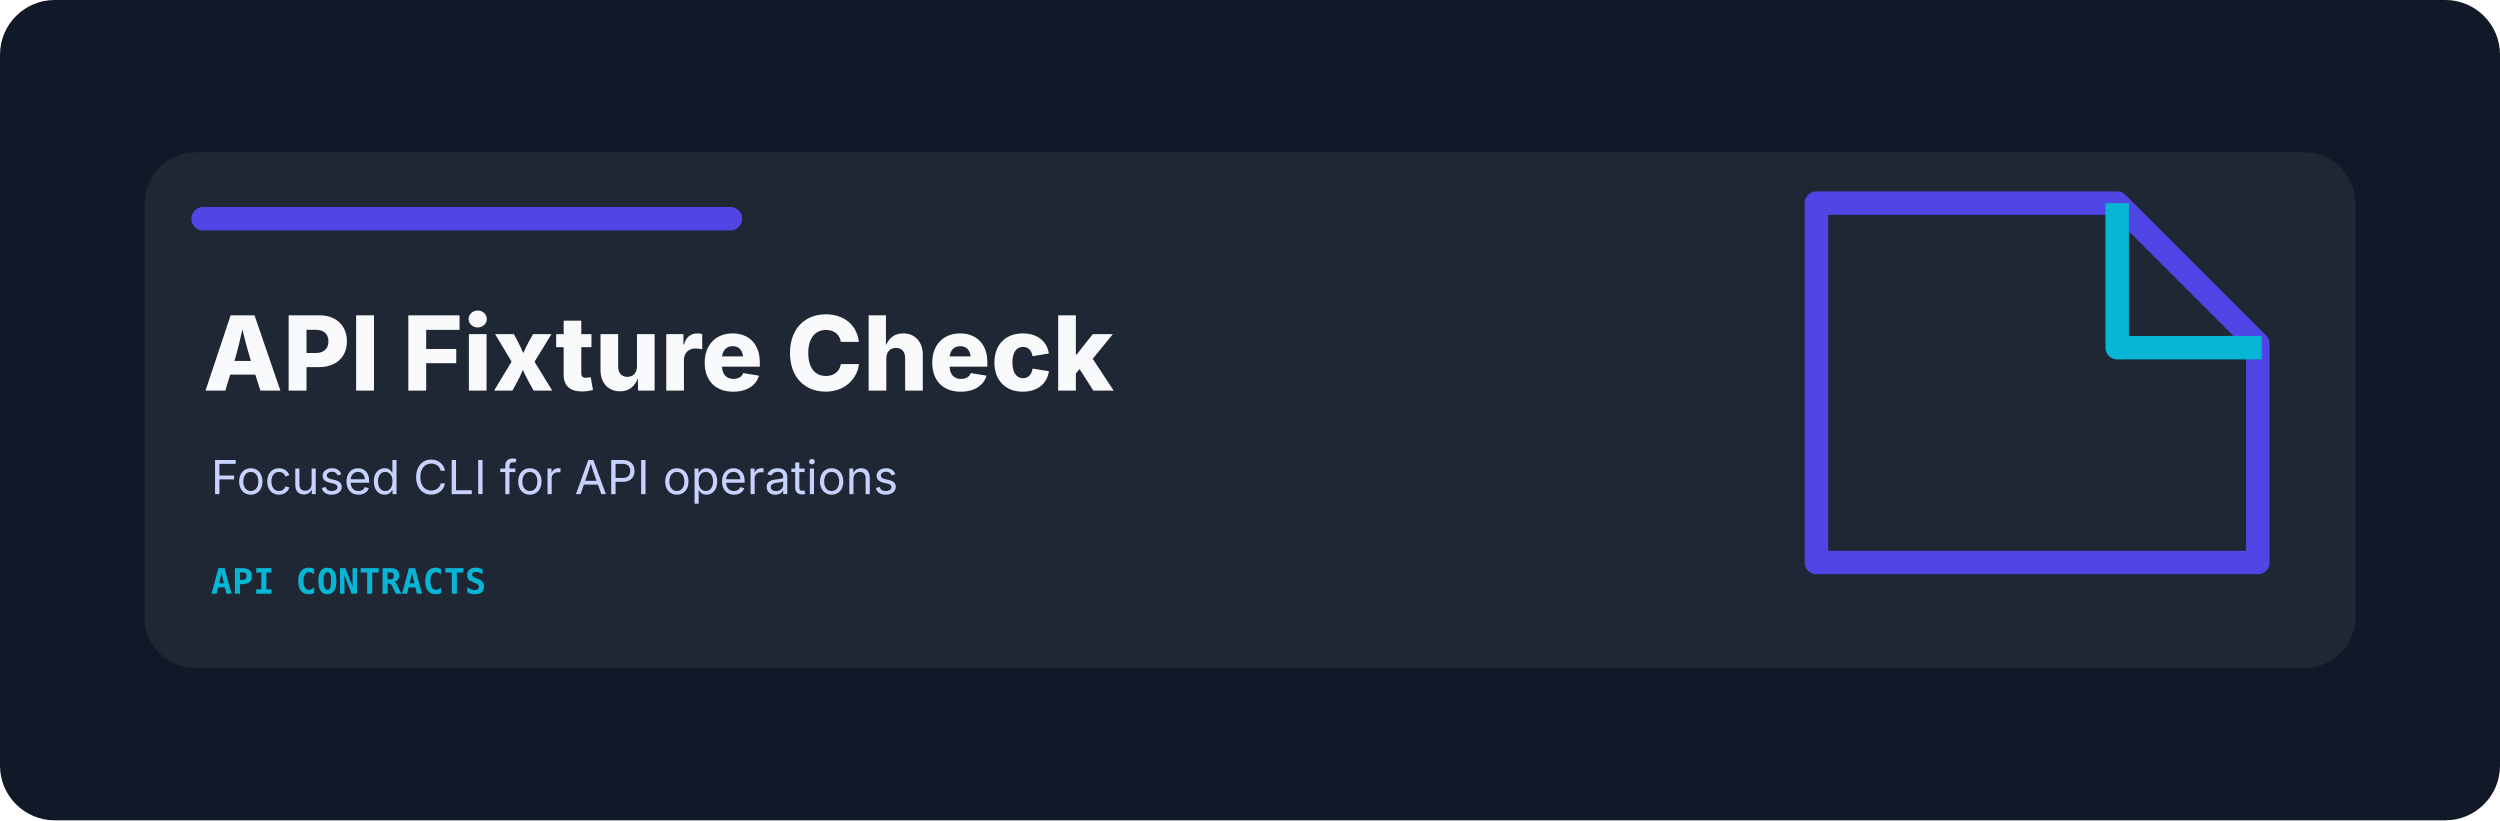
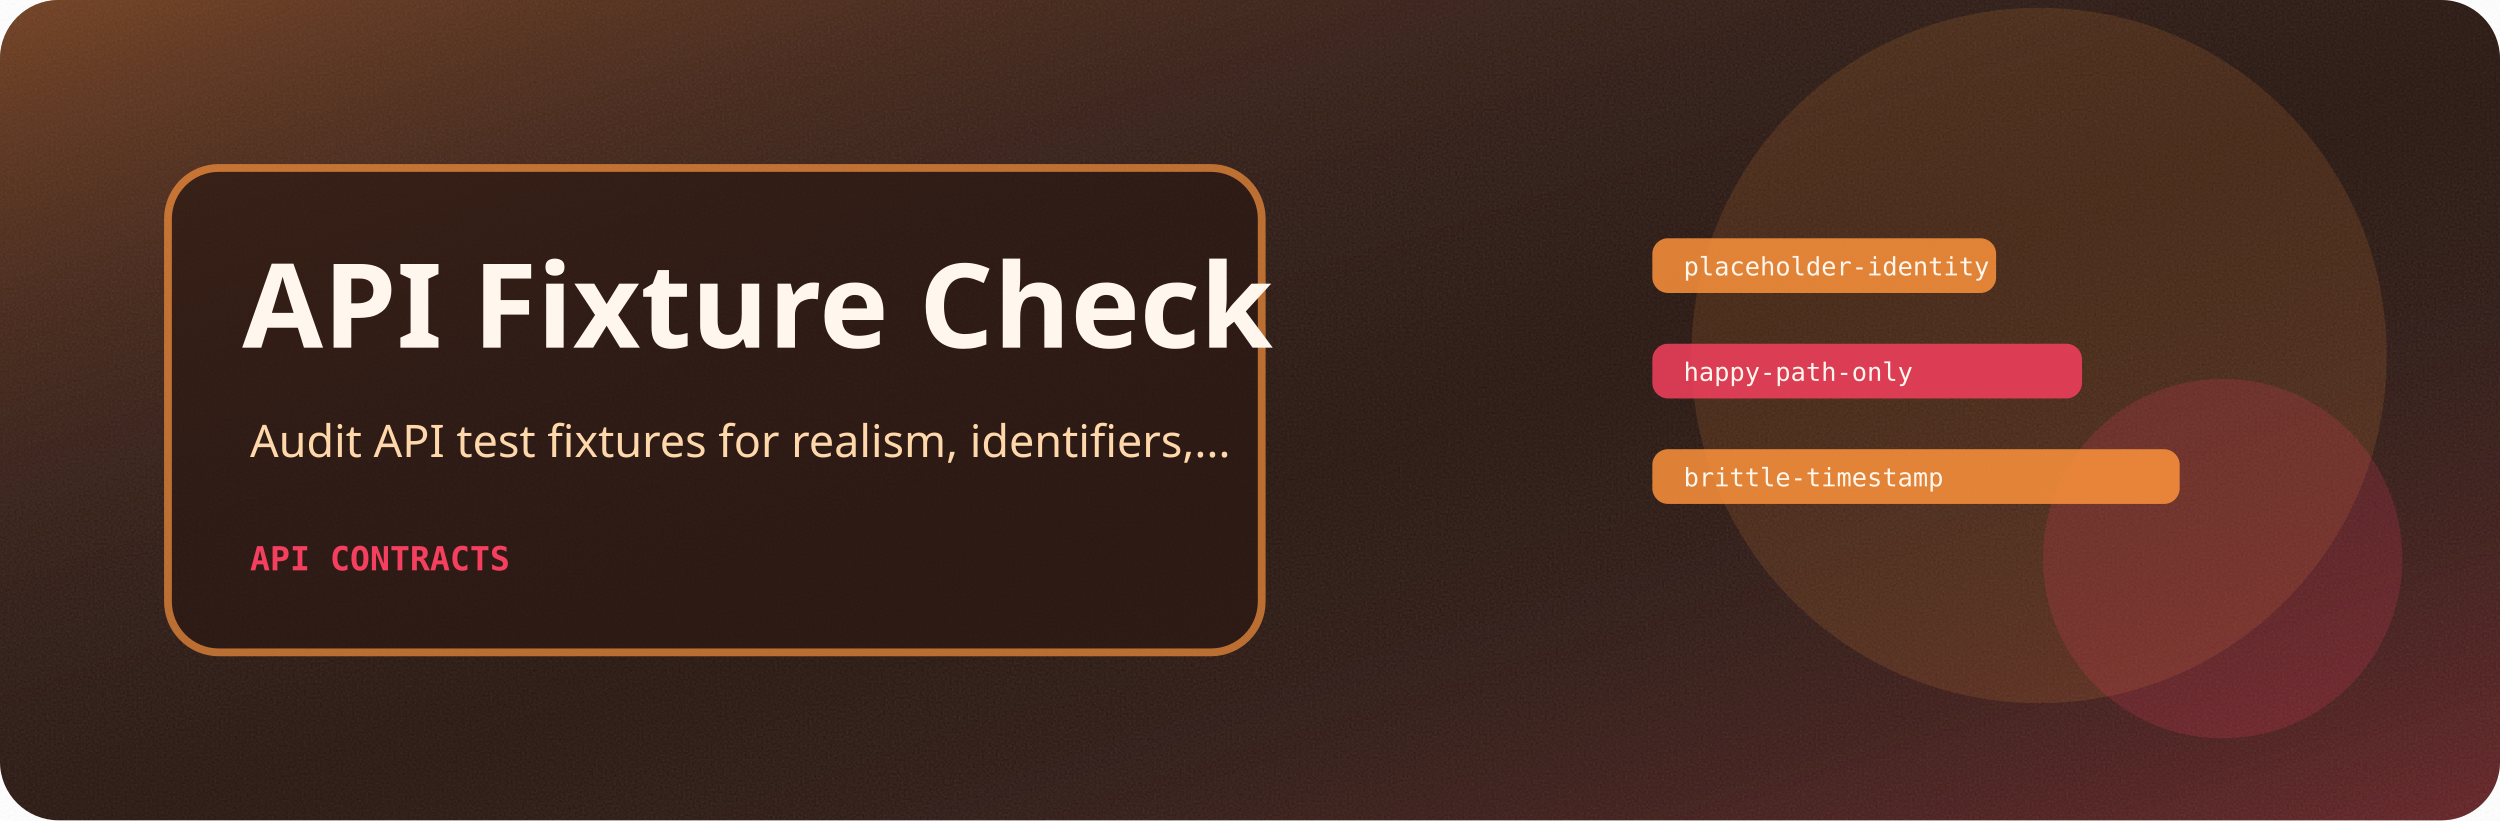
<svg xmlns="http://www.w3.org/2000/svg" width="1280" height="420" viewBox="0 0 1280 420" fill="none" role="img" aria-label="API Fixture Check cover">
-   <rect width="1280" height="420" rx="28" fill="#111827" />
-   <rect x="74" y="78" width="1132" height="264" rx="26" fill="#f8fafc" opacity=".06" />
-   <path d="M104 112h270" stroke="#4f46e5" stroke-width="12" stroke-linecap="round" />
-   <text x="104" y="200" fill="#f8fafc" font-family="Inter, ui-sans-serif, system-ui" font-size="53" font-weight="800">API Fixture Check</text>
-   <text x="108" y="253" fill="#c7d2fe" font-family="Inter, ui-sans-serif, system-ui" font-size="24">Focused CLI for API operations</text>
-   <text x="108" y="304" fill="#06b6d4" font-family="ui-monospace, SFMono-Regular, Menlo, monospace" font-size="18" font-weight="700">API CONTRACTS</text>
-   <path d="M930 104h154l72 72v112H930z" fill="none" stroke="#4f46e5" stroke-width="12" stroke-linejoin="round" />
-   <path d="M1084 104v74h74" fill="none" stroke="#06b6d4" stroke-width="12" stroke-linejoin="round" />
+   <defs>
+     <linearGradient id="g" x1="0" x2="1" y1="0" y2="1">
+       <stop offset="0" stop-color="#fb923c" stop-opacity=".34" />
+       <stop offset=".54" stop-color="#2a1711" stop-opacity="0" />
+       <stop offset="1" stop-color="#f43f5e" stop-opacity=".30" />
+     </linearGradient>
+     <filter id="grain" x="-20%" y="-20%" width="140%" height="140%">
+       <feTurbulence type="fractalNoise" baseFrequency=".85" numOctaves="2" seed="31" result="noise" />
+       <feColorMatrix type="saturate" values="0" />
+       <feComponentTransfer>
+         <feFuncA type="table" tableValues="0 .10" />
+       </feComponentTransfer>
+       <feBlend mode="soft-light" in2="SourceGraphic" />
+     </filter>
+   </defs>
+   <rect width="1280" height="420" rx="30" fill="#2a1711" />
+   <rect width="1280" height="420" rx="30" fill="url(#g)" filter="url(#grain)" />
+   <circle cx="1044" cy="182" r="178" fill="#fb923c" opacity=".14" />
+   <circle cx="1138" cy="286" r="92" fill="#f43f5e" opacity=".18" />
+   <rect x="86" y="86" width="560" height="248" rx="26" fill="#2a1711" opacity=".68" stroke="#fb923c" stroke-width="4" />
+   <text x="124" y="178" fill="#fff7ed" font-family="Sora, ui-sans-serif, system-ui" font-size="60" font-weight="850">API Fixture Check</text>
+   <text x="128" y="234" fill="#fed7aa" font-family="Sora, ui-sans-serif, system-ui" font-size="23">Audit API test fixtures for realism, identifiers,...</text>
+   <text x="128" y="292" fill="#f43f5e" font-family="ui-monospace, SFMono-Regular, Menlo, monospace" font-size="17" font-weight="800">API CONTRACTS</text>
+   <rect x="846" y="122" width="176" height="28" rx="8" fill="#fb923c" opacity=".85" />
+   <text x="862" y="141" fill="#fff7ed" font-family="ui-monospace, SFMono-Regular, Menlo, monospace" font-size="13">placeholder-identity</text>
+   <rect x="846" y="176" width="220" height="28" rx="8" fill="#f43f5e" opacity=".85" />
+   <text x="862" y="195" fill="#fff7ed" font-family="ui-monospace, SFMono-Regular, Menlo, monospace" font-size="13">happy-path-only</text>
+   <rect x="846" y="230" width="270" height="28" rx="8" fill="#fb923c" opacity=".85" />
+   <text x="862" y="249" fill="#fff7ed" font-family="ui-monospace, SFMono-Regular, Menlo, monospace" font-size="13">brittle-timestamp</text>
</svg>
